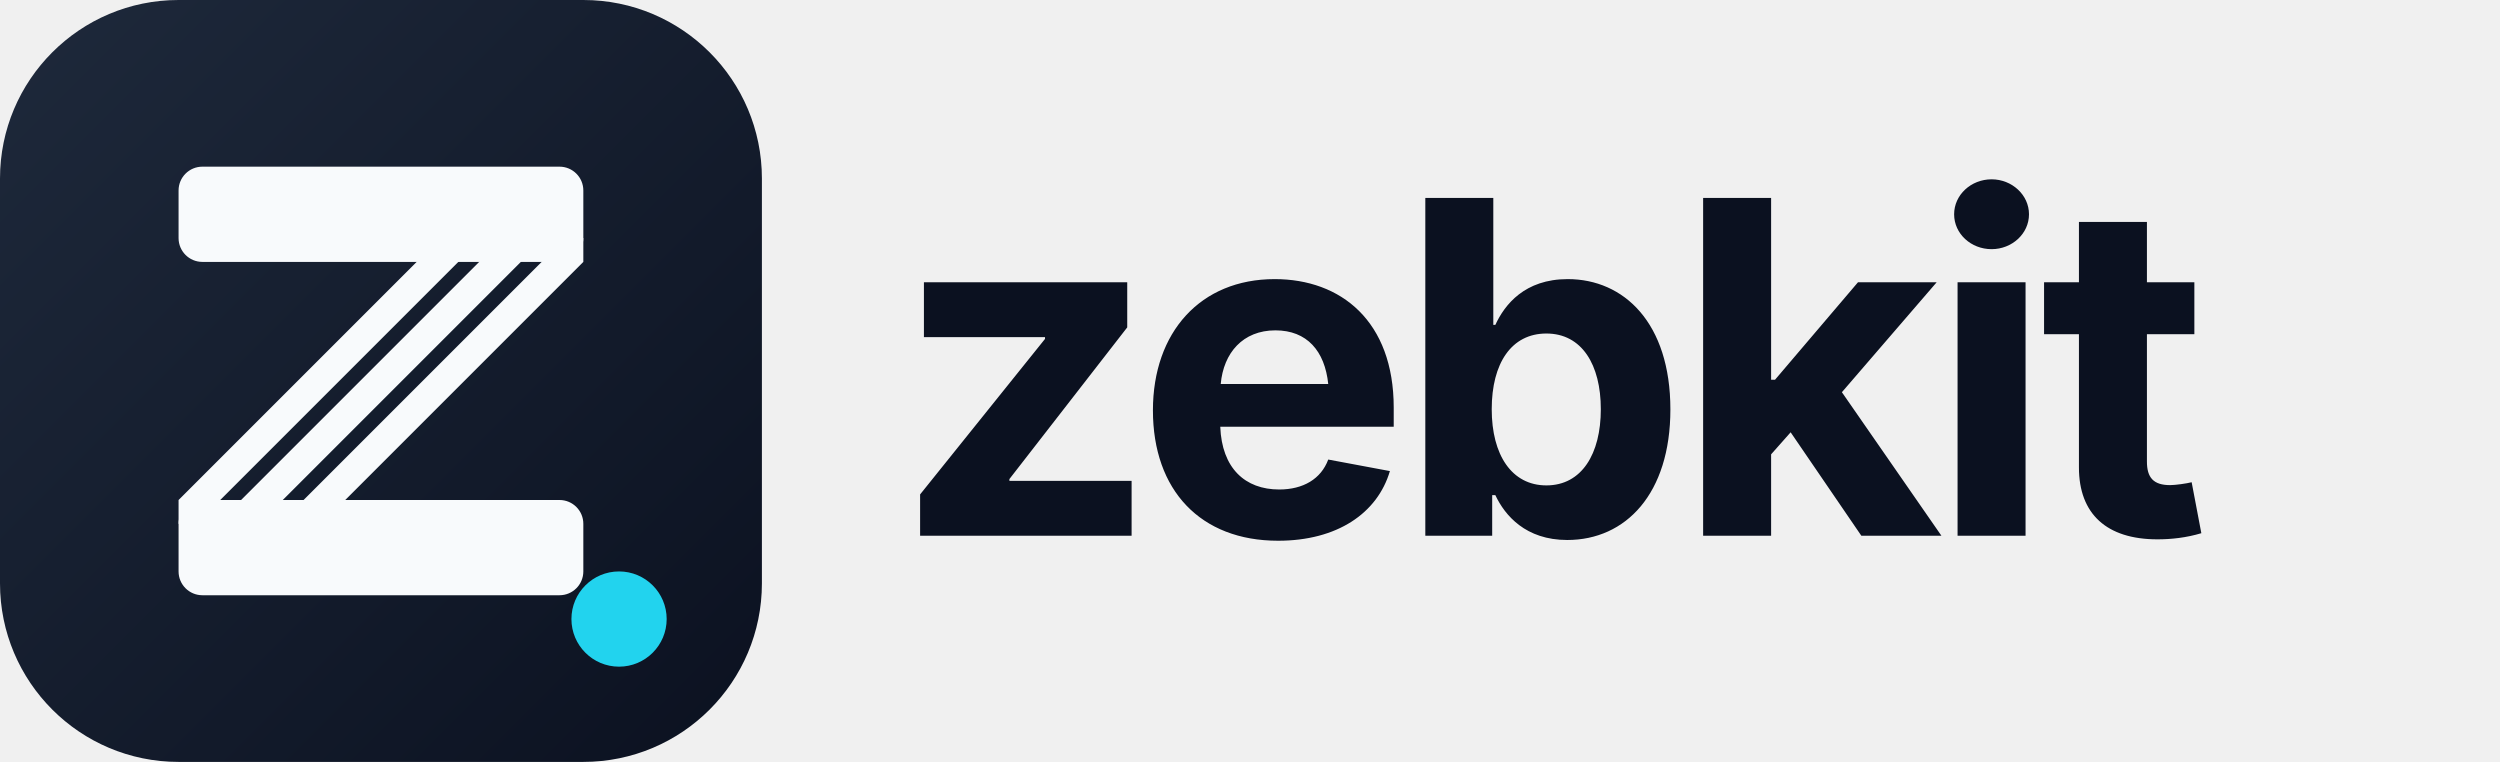
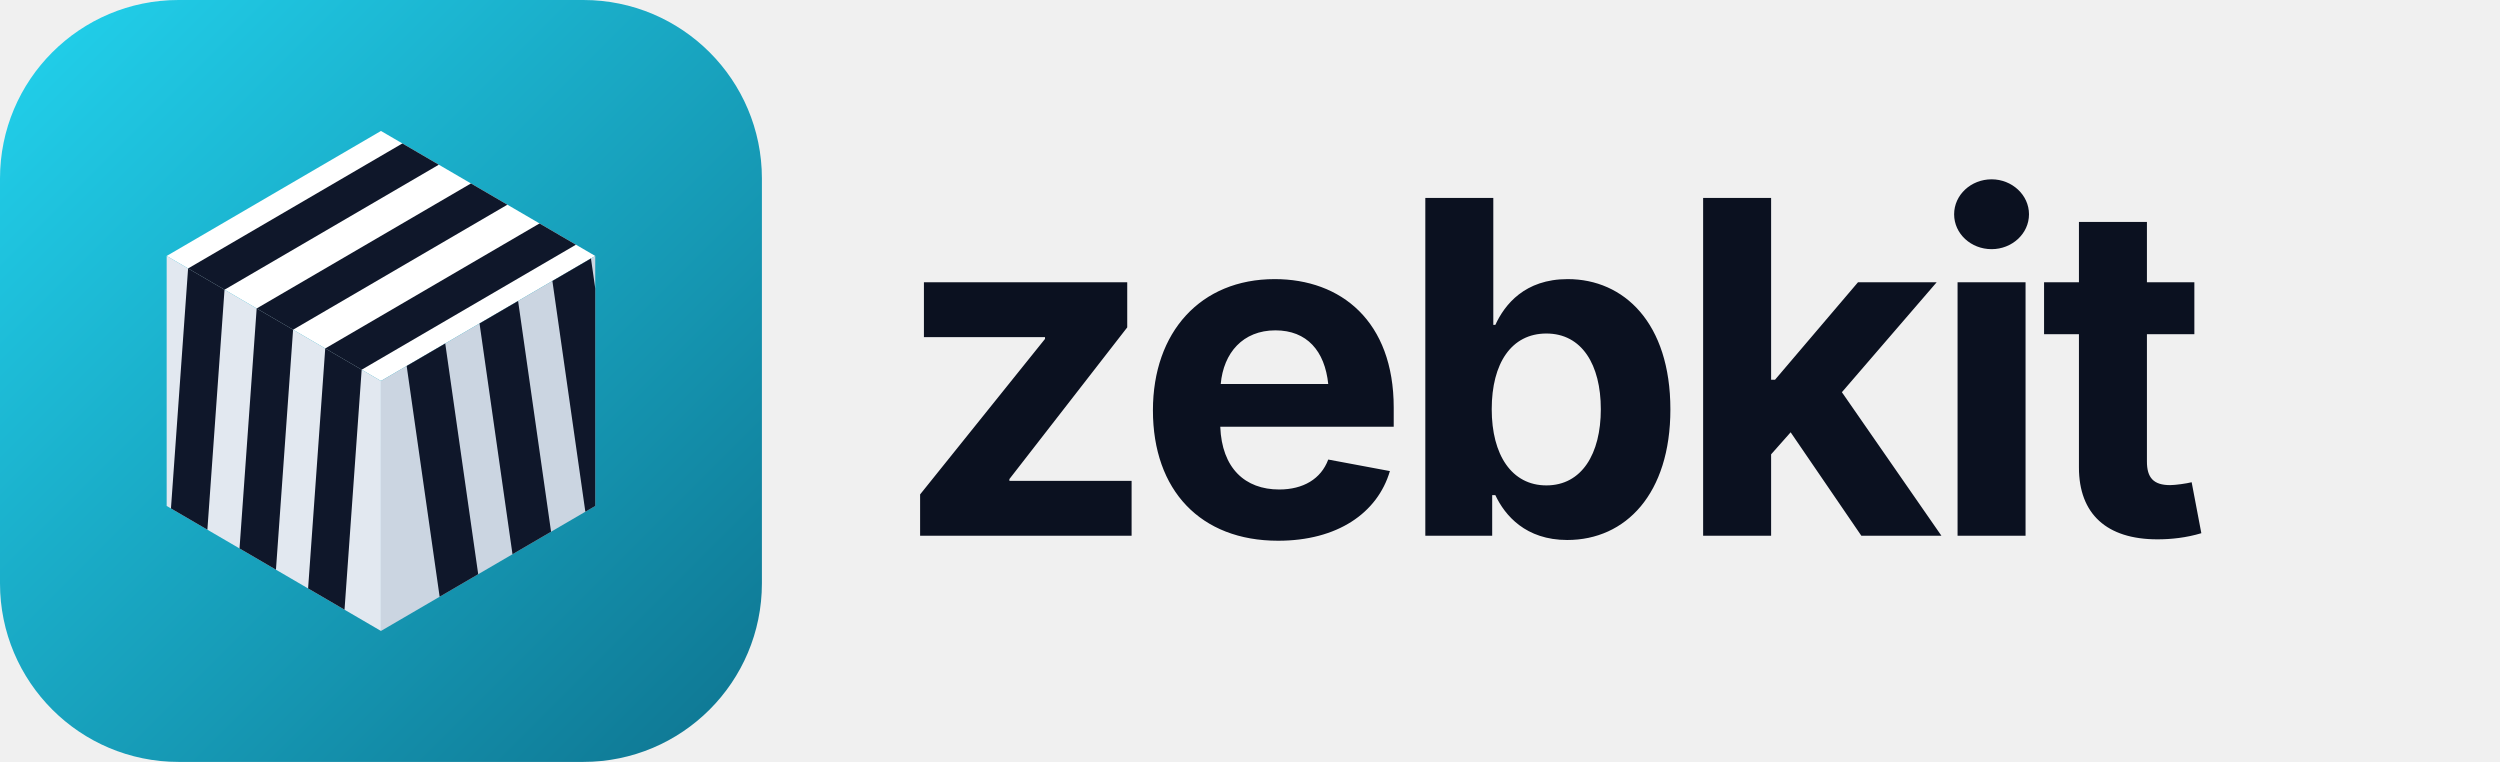
<svg xmlns="http://www.w3.org/2000/svg" viewBox="0 0 420 128" width="420" height="128" role="img" aria-label="zebkit">
+   <defs>
+     <linearGradient id="zebkit-tile" x1="0" y1="0" x2="1" y2="1">
+       <stop offset="0" stop-color="#22D3EE" />
+       <stop offset="1" stop-color="#0E7490" />
+     </linearGradient>
+     <clipPath id="zebkit-top">
+       <path d="M64 22 L100 43 L64 64 L28 43Z" />
+     </clipPath>
+     <clipPath id="zebkit-left">
+       <path d="M28 43 L64 64 L64 106 L28 85Z" />
+     </clipPath>
+     <clipPath id="zebkit-right">
+       <path d="M64 64 L100 43 L100 85 L64 106Z" />
+     </clipPath>
+   </defs>
+   <rect width="128" height="128" rx="30" fill="url(#zebkit-tile)" />
+   <path d="M64 22 L100 43 L64 64 L28 43Z" fill="#FFFFFF" />
+   <path d="M28 43 L64 64 L64 106 L28 85Z" fill="#E2E8F0" />
+   <path d="M64 64 L100 43 L100 85 L64 106Z" fill="#CBD5E1" />
+   <g fill="#0F172A">
+     <g clip-path="url(#zebkit-top)">
+       <path d="M31.6 45.1 L67.6 24.1 L73.72 27.67 L37.72 48.67Z" />
+       <path d="M43.12 51.82 L79.12 30.82 L85.24 34.39 L49.24 55.39Z" />
+       <path d="M54.64 58.54 L90.64 37.54 L96.76 41.11 L60.76 62.11Z" />
+     </g>
+     <g clip-path="url(#zebkit-left)">
+       <path d="M31.6 45.1 L37.72 48.67 L34.72 90.67 L28.6 87.1Z" />
+       <path d="M43.12 51.82 L49.24 55.39 L46.24 97.39 L40.12 93.82Z" />
+       <path d="M54.64 58.54 L60.76 62.11 L57.76 104.11 L51.64 100.54Z" />
+     </g>
+     <g clip-path="url(#zebkit-right)">
+       <path d="M68.32 61.48 L74.8 57.7 L80.8 99.7 L74.32 103.48Z" />
+       <path d="M80.56 54.34 L87.04 50.56 L93.04 92.56 L86.56 96.34Z" />
+       <path d="M92.8 47.2 L99.28 43.42 L105.28 85.42 L98.8 89.2Z" />
+     </g>
+   </g>
  <style>
    .zebkit-word { fill: #0B1120; }
    @media (prefers-color-scheme: dark) { .zebkit-word { fill: #F8FAFC; } }
  </style>
-   <defs>
-     <linearGradient id="zebkit-tile" x1="0" y1="0" x2="1" y2="1">
-       <stop offset="0" stop-color="#1E293B" />
-       <stop offset="1" stop-color="#0B1120" />
-     </linearGradient>
-     <clipPath id="zebkit-z">
-       <rect x="30" y="28" width="68" height="72" />
-     </clipPath>
-   </defs>
-   <rect width="128" height="128" rx="30" fill="url(#zebkit-tile)" />
-   <g fill="#F8FAFC">
-     <rect x="30" y="28" width="68" height="16" rx="4" />
-     <rect x="30" y="84" width="68" height="16" rx="4" />
-     <g clip-path="url(#zebkit-z)">
-       <path d="M74 40h7l-48 48h-7z" />
-       <path d="M84.5 40h7l-48 48h-7z" />
-       <path d="M95 40h7l-48 48h-7z" />
-     </g>
-   </g>
-   <circle cx="104" cy="104" r="8" fill="#22D3EE" />
  <text class="zebkit-word" x="150" y="90" font-family="Inter, 'SF Pro Display', 'Segoe UI', Roboto, Helvetica, Arial, sans-serif" font-size="78" font-weight="700" letter-spacing="-2.5">zebkit</text>
</svg>
